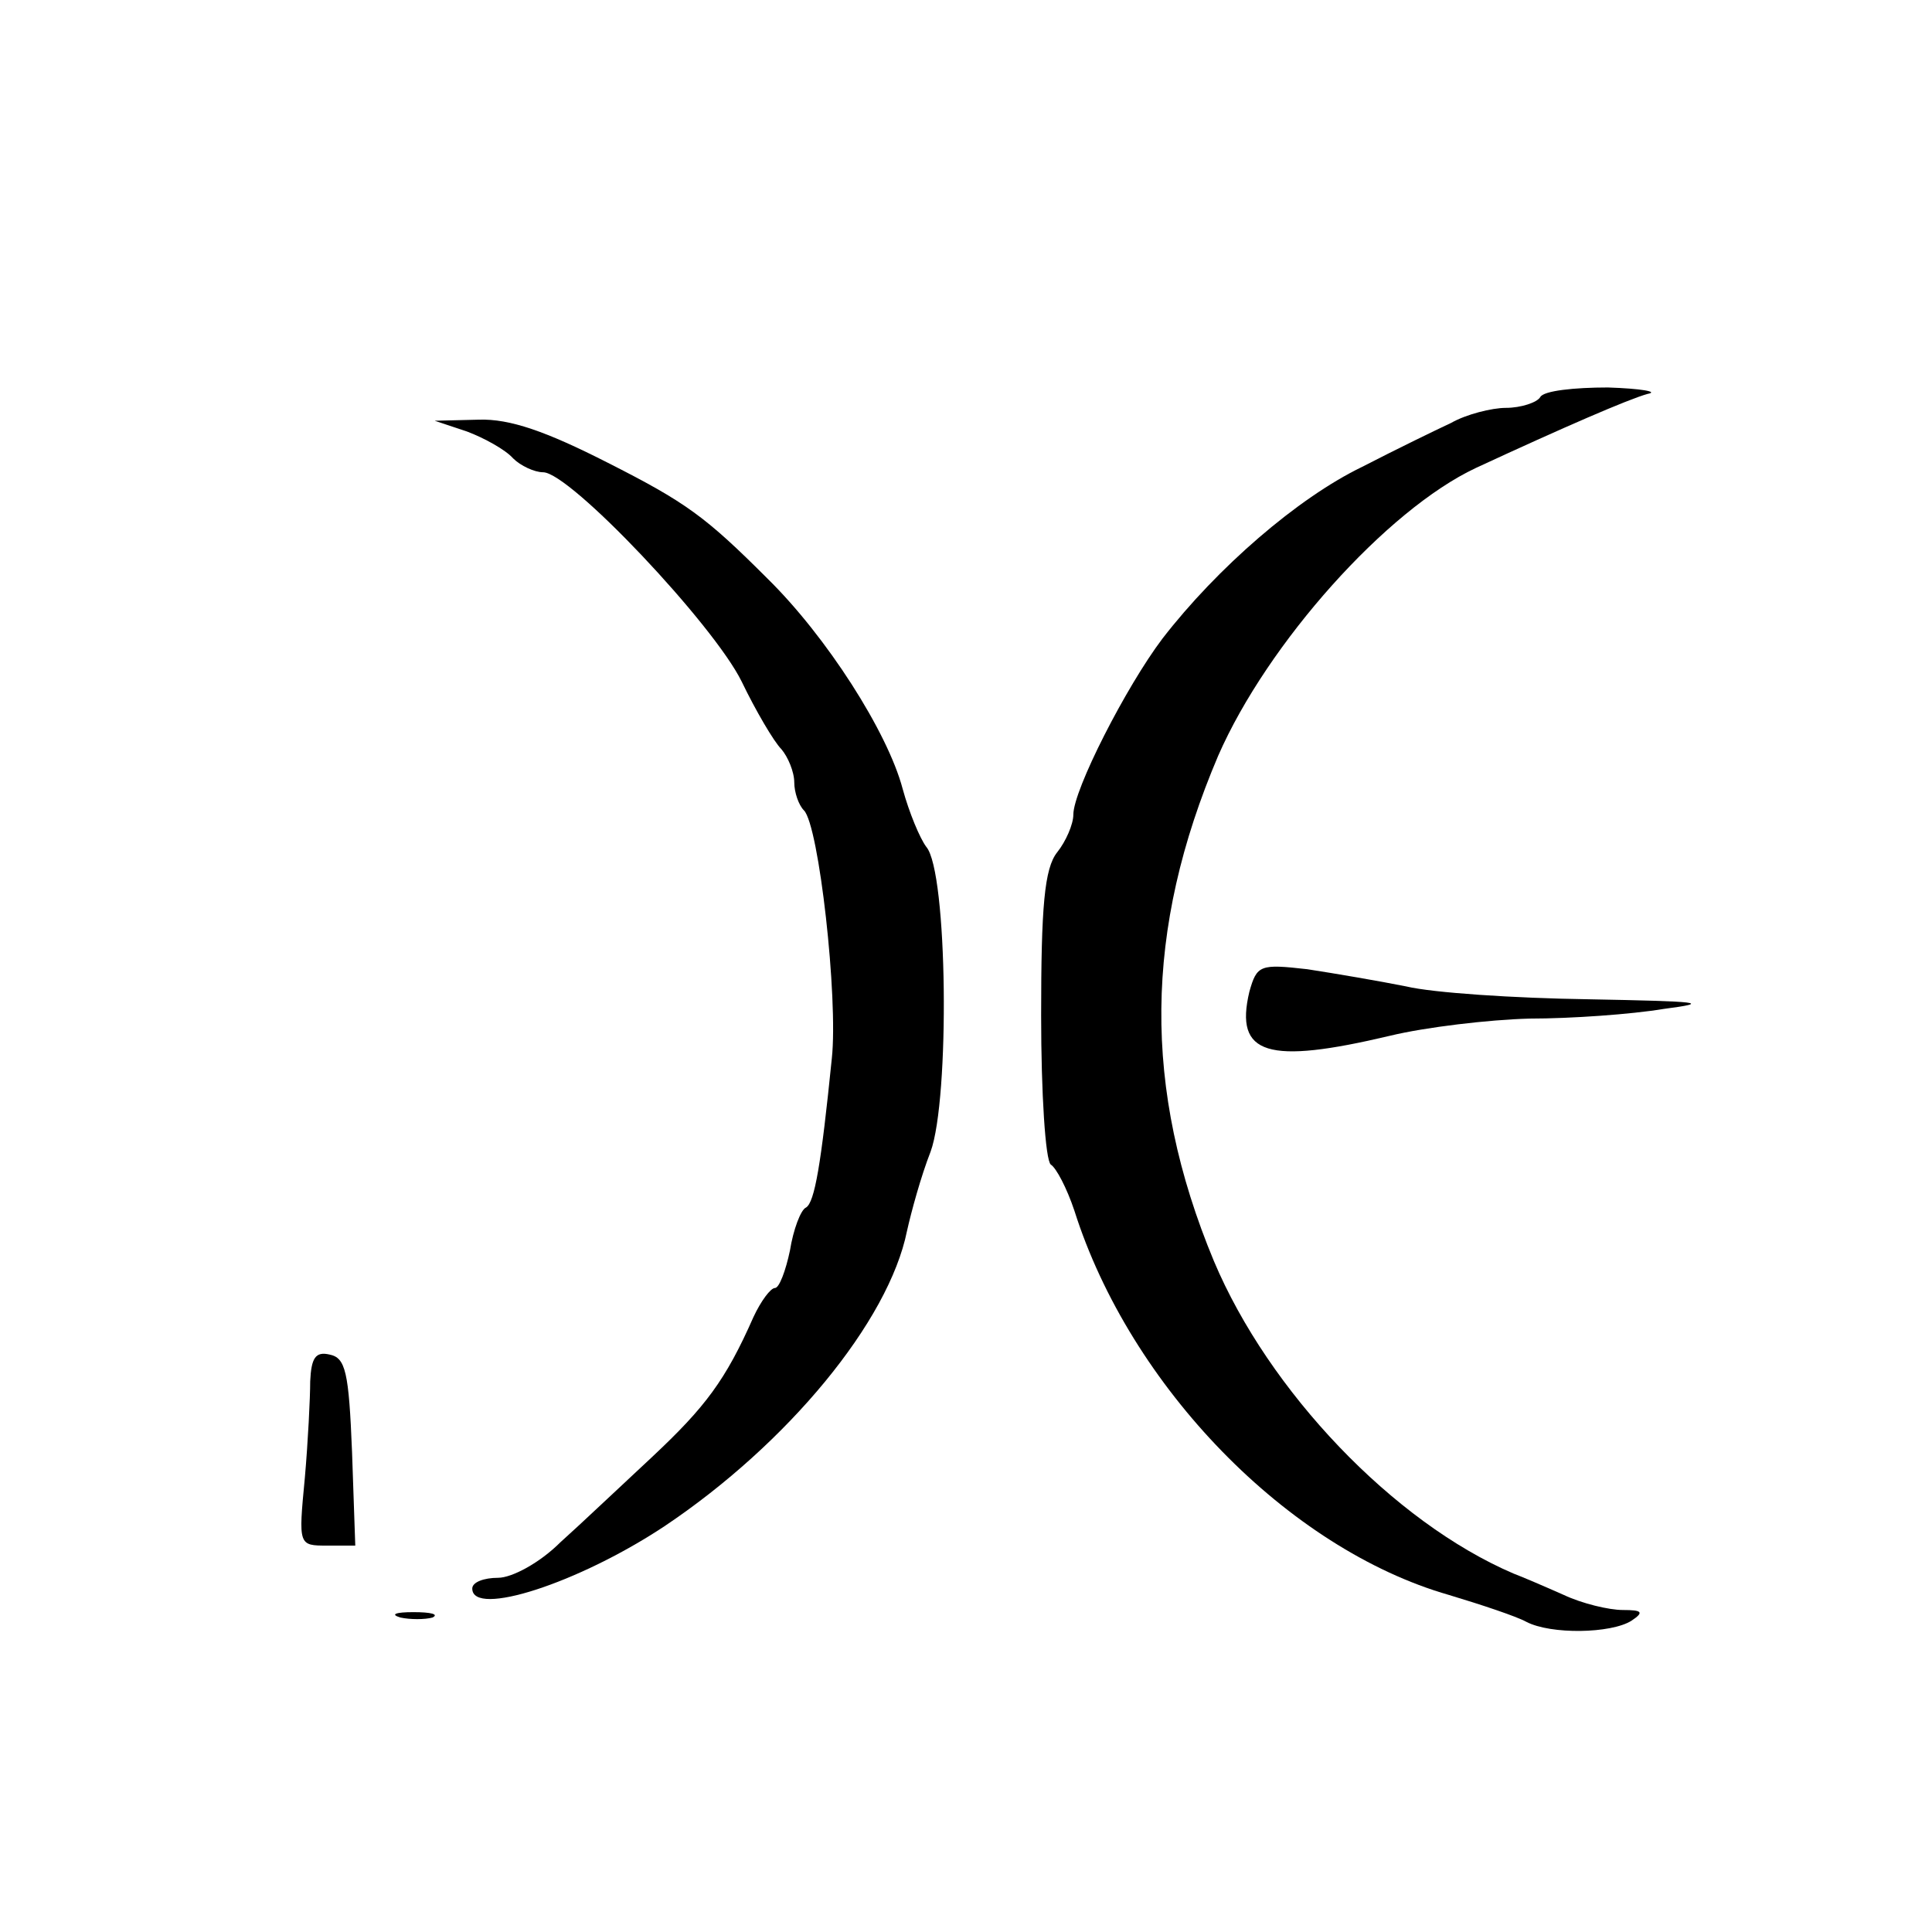
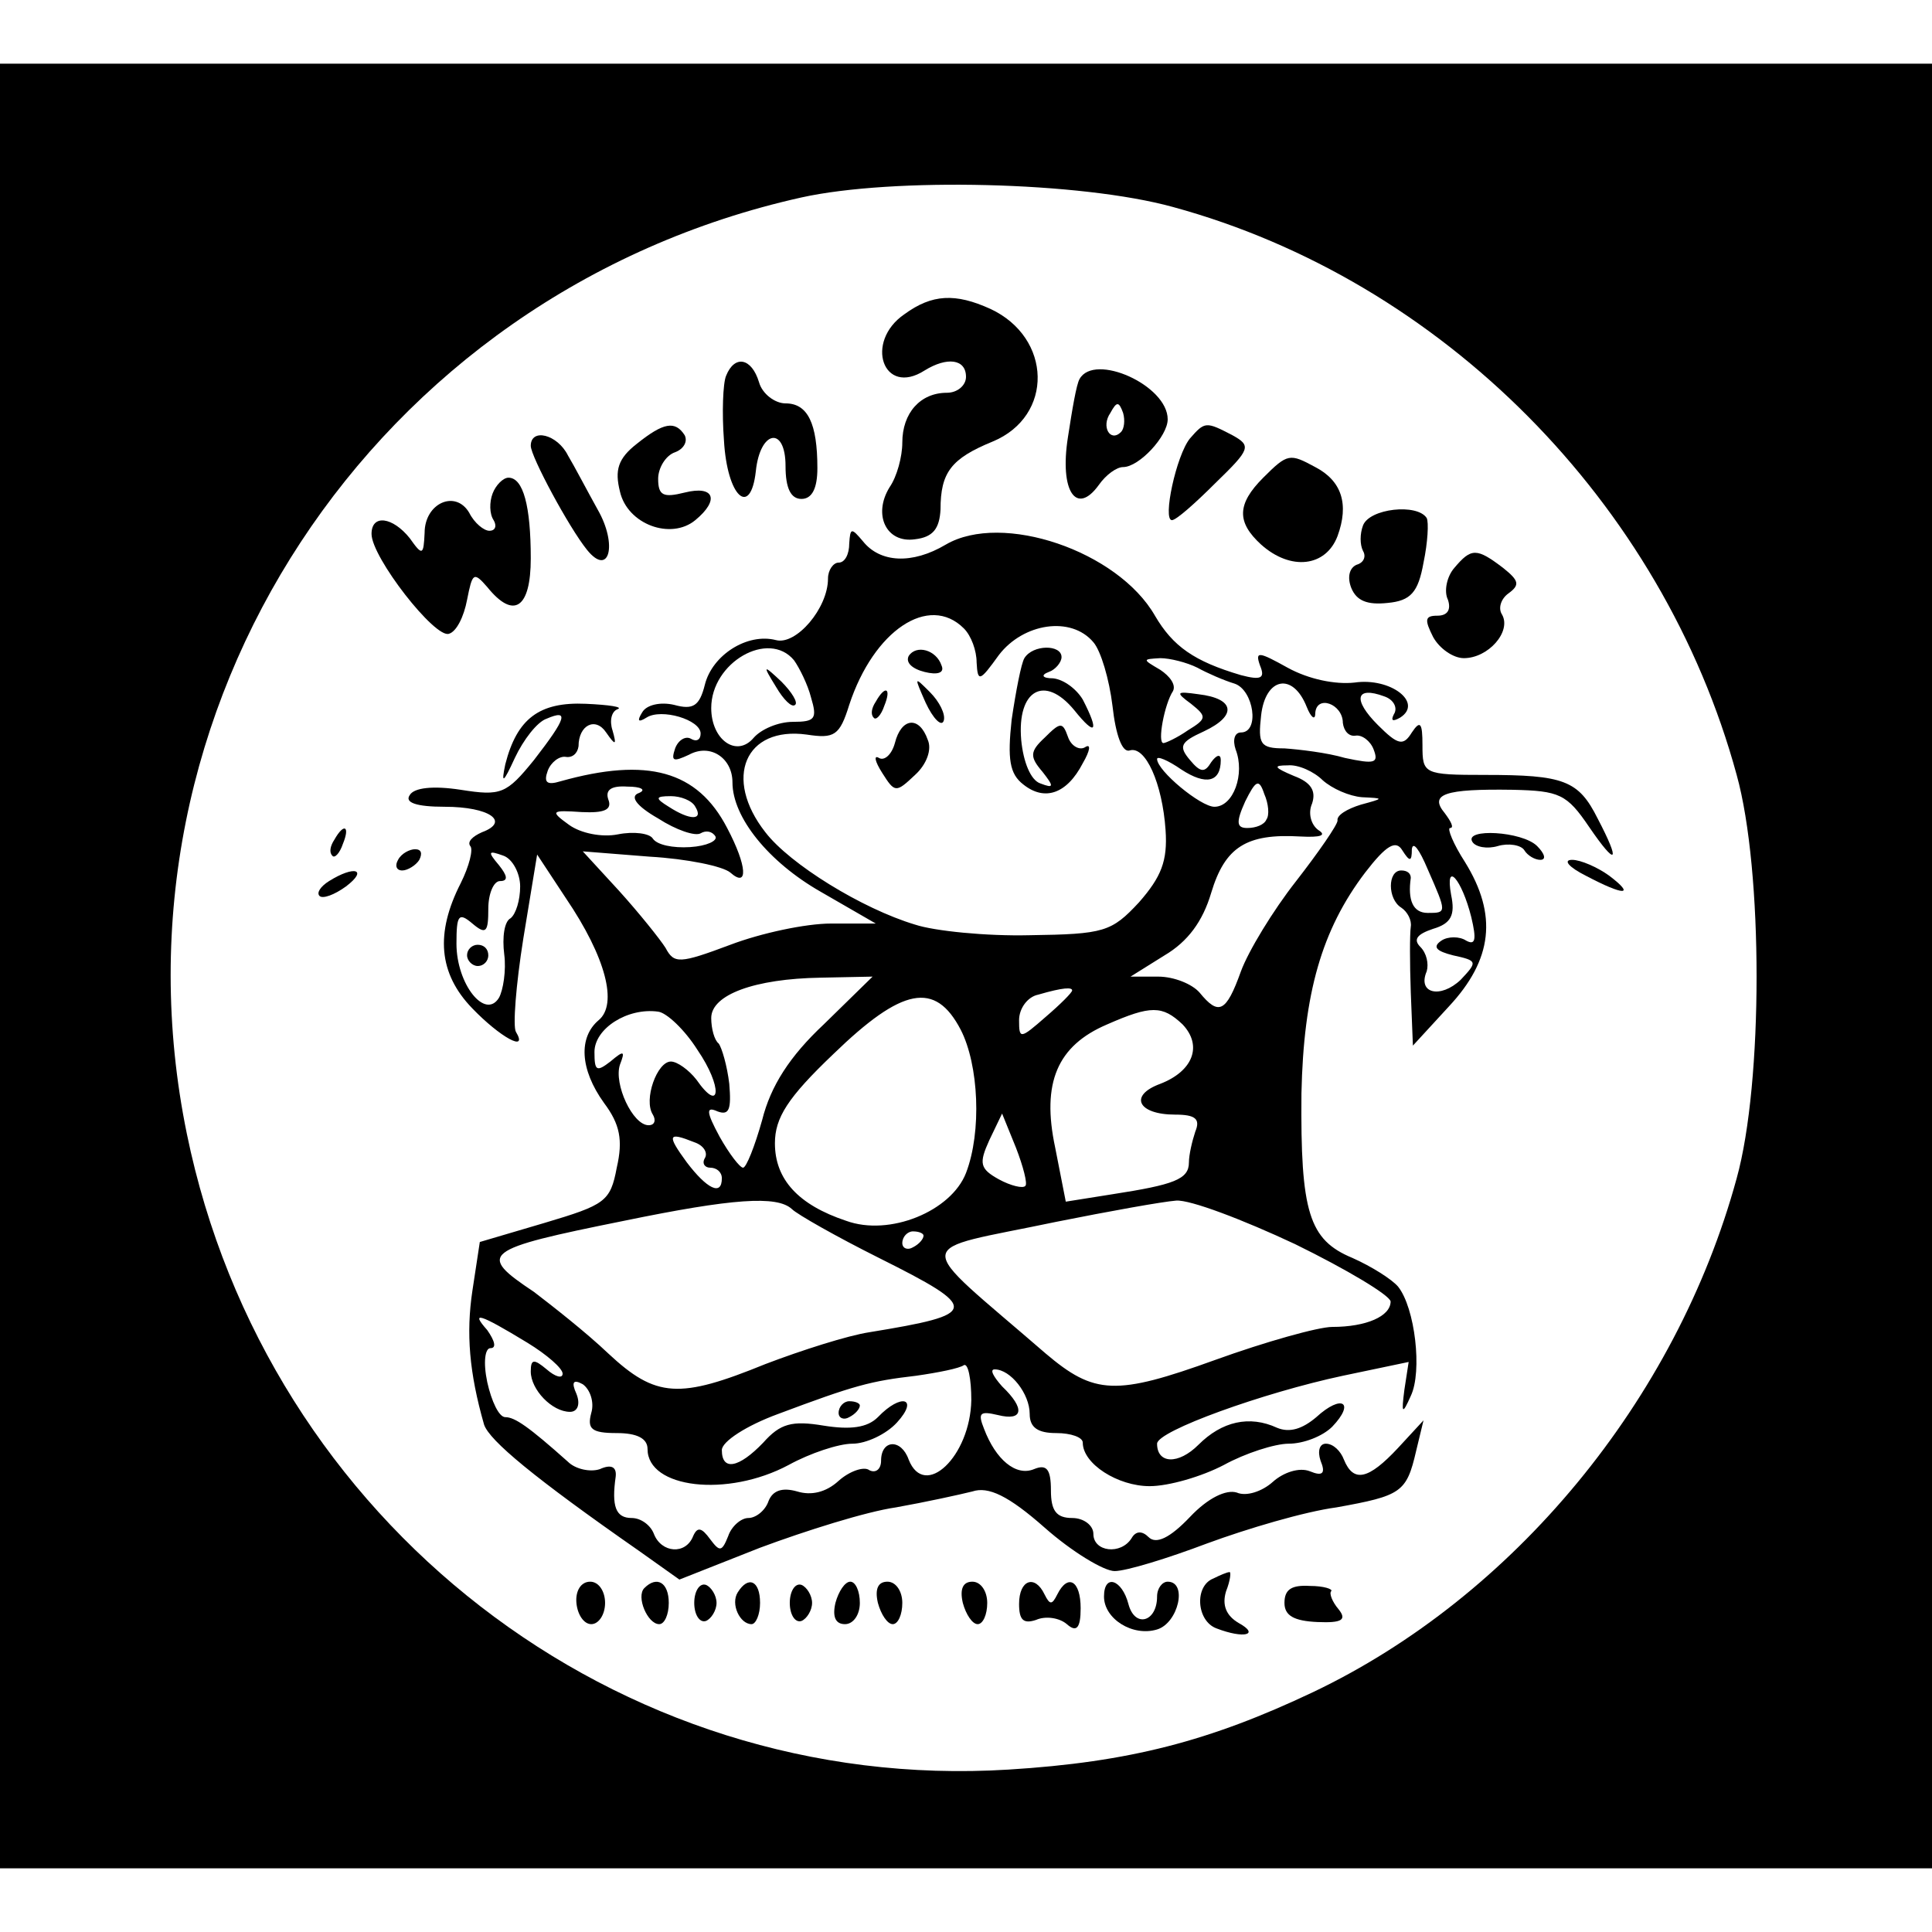
- <svg xmlns="http://www.w3.org/2000/svg" version="1.0" width="180pt" height="180pt" viewBox="0 0 180 180" preserveAspectRatio="xMidYMid meet">
-   <g transform="translate(0,180) scale(0.1,-0.1)" fill="#000000" stroke="none">
-     <path d="M1435 1430 c-3 -5 -18 -10 -32 -10 -13 0 -37 -6 -51 -14 -15 -7 -52 -25 -83 -41 -60 -29 -135 -94 -186 -160 -34 -45 -83 -141 -83 -164 0 -9 -7 -25 -15 -35 -12 -15 -15 -51 -15 -152 0 -73 4 -135 9 -139 5 -3 15 -22 22 -43 52 -164 199 -315 349 -358 30 -9 63 -20 72 -25 23 -12 79 -11 98 1 12 8 10 10 -8 10 -13 0 -38 6 -55 14 -18 8 -39 17 -47 20 -112 48 -228 170 -279 291 -67 161 -65 309 4 471 46 105 157 229 240 268 82 38 142 64 160 69 11 2 -6 5 -37 6 -31 0 -60 -3 -63 -9z" />
-     <path d="M435 1398 c16 -6 36 -17 43 -25 7 -7 20 -13 28 -13 25 0 159 -142 185 -195 13 -27 30 -56 37 -63 6 -7 12 -21 12 -31 0 -9 4 -21 9 -26 14 -14 32 -175 26 -231 -10 -99 -16 -134 -24 -139 -5 -2 -12 -21 -15 -40 -4 -19 -10 -35 -14 -35 -4 0 -13 -12 -20 -27 -26 -59 -45 -84 -94 -130 -28 -26 -67 -63 -86 -80 -19 -19 -45 -33 -58 -33 -13 0 -24 -4 -24 -10 0 -27 99 5 179 58 115 77 209 191 226 275 4 18 13 51 22 74 18 49 16 261 -4 284 -6 8 -16 32 -22 54 -14 53 -71 142 -126 196 -58 58 -76 71 -149 108 -57 29 -91 41 -120 40 l-41 -1 30 -10z" />
-     <path d="M1164 876 c-14 -59 17 -68 131 -41 33 8 92 15 130 16 39 0 95 4 125 9 46 6 34 7 -70 9 -69 1 -145 6 -170 12 -25 5 -66 12 -92 16 -44 5 -47 4 -54 -21z" />
-     <path d="M289 513 c0 -15 -2 -56 -5 -90 -6 -63 -6 -63 21 -63 l26 0 -3 87 c-3 75 -6 88 -21 91 -13 3 -17 -3 -18 -25z" />
-     <path d="M373 293 c9 -2 23 -2 30 0 6 3 -1 5 -18 5 -16 0 -22 -2 -12 -5z" />
+ <svg xmlns="http://www.w3.org/2000/svg" version="1.0" width="182pt" height="182pt" viewBox="0 0 182 182" preserveAspectRatio="xMidYMid meet">
+   <g transform="translate(0,182) scale(0.1,-0.1)" fill="#000000" stroke="none">
+     <path d="M0 910 l0 -850 910 0 910 0 0 850 0 850 -910 0 -910 0 0 -850z m1105 715 c253 -69 461 -278 531 -535 25 -90 25 -290 0 -380 -57 -209 -210 -394 -399 -484 -97 -46 -173 -66 -287 -73 -369 -23 -699 233 -774 599 -82 400 175 792 579 882 86 19 263 15 350 -9z" />
+     <path d="M852 1524 c-38 -26 -20 -78 19 -53 21 13 39 11 39 -6 0 -8 -8 -15 -18 -15 -25 0 -42 -19 -42 -47 0 -13 -5 -32 -12 -42 -16 -26 -3 -53 24 -49 17 2 23 10 24 28 0 35 10 48 49 64 58 24 56 98 -2 125 -33 15 -55 14 -81 -5z" />
+     <path d="M684 1466 c-3 -7 -4 -35 -2 -61 3 -53 25 -73 30 -29 4 39 28 43 28 5 0 -21 5 -31 15 -31 10 0 15 10 15 29 0 42 -9 61 -30 61 -10 0 -22 9 -25 20 -7 23 -23 26 -31 6z" />
+     <path d="M1017 1463 c-3 -5 -7 -29 -11 -55 -8 -51 8 -74 29 -45 7 10 17 17 23 17 15 0 42 29 42 45 0 32 -69 63 -83 38z m39 -50 c-10 -10 -19 5 -10 18 6 11 8 11 12 0 2 -7 1 -15 -2 -18z" />
+     <path d="M600 1402 c-18 -14 -21 -25 -16 -45 7 -31 48 -46 71 -27 23 19 18 33 -10 26 -20 -5 -25 -3 -25 13 0 10 7 22 16 25 8 3 12 10 9 16 -9 14 -20 12 -45 -8z" />
+     <path d="M1121 1407 c-13 -16 -26 -77 -17 -77 4 0 22 16 41 35 33 32 34 35 16 45 -25 13 -26 13 -40 -3z" />
+     <path d="M500 1400 c0 -10 36 -77 53 -98 21 -26 29 5 10 38 -10 18 -22 41 -28 51 -10 20 -35 26 -35 9z" />
+     <path d="M1190 1370 c-25 -25 -25 -42 -2 -63 28 -25 61 -21 72 8 11 30 4 52 -21 65 -24 13 -26 13 -49 -10z" />
+     <path d="M464 1355 c-3 -8 -3 -19 1 -25 3 -5 2 -10 -4 -10 -5 0 -14 7 -19 17 -13 22 -42 9 -42 -19 -1 -21 -2 -22 -14 -5 -16 20 -36 23 -36 4 0 -22 60 -99 73 -94 7 2 14 16 17 32 5 25 6 27 19 12 25 -31 41 -20 41 27 0 49 -7 76 -21 76 -5 0 -12 -7 -15 -15z" />
+     <path d="M1284 1325 c-3 -8 -3 -18 0 -24 3 -5 1 -11 -6 -13 -7 -3 -9 -12 -5 -22 5 -12 15 -16 34 -14 22 2 29 10 34 38 4 19 5 38 3 42 -9 14 -54 9 -60 -7z" />
+     <path d="M800 1308 c0 -10 -4 -18 -10 -18 -5 0 -10 -7 -10 -15 0 -28 -30 -63 -49 -58 -27 7 -60 -14 -67 -42 -5 -20 -11 -24 -29 -19 -13 3 -26 0 -30 -7 -5 -8 -4 -10 4 -5 14 9 51 -2 51 -15 0 -6 -4 -8 -9 -5 -5 3 -12 -1 -15 -9 -4 -12 -2 -13 13 -6 20 11 41 -3 41 -26 0 -33 34 -75 83 -103 l52 -30 -42 0 c-24 0 -66 -9 -95 -20 -48 -18 -53 -18 -61 -3 -5 8 -25 33 -44 54 l-34 37 63 -5 c35 -2 69 -9 76 -15 17 -15 16 6 -3 42 -28 54 -75 67 -157 44 -13 -4 -16 -1 -12 10 3 8 11 14 17 13 6 -1 11 3 12 10 0 20 16 28 26 13 9 -13 10 -12 6 2 -3 9 -1 18 5 20 5 2 -8 4 -30 5 -44 2 -65 -14 -76 -57 -4 -19 -2 -18 9 6 8 17 21 34 30 37 21 9 19 1 -12 -39 -26 -32 -31 -34 -69 -28 -26 4 -44 2 -48 -5 -5 -7 6 -11 33 -11 42 0 62 -14 35 -24 -9 -4 -14 -9 -11 -13 3 -3 -1 -19 -9 -35 -24 -47 -21 -85 11 -118 26 -27 53 -42 41 -22 -3 5 0 44 7 88 l13 79 27 -41 c38 -56 49 -100 31 -115 -19 -16 -18 -46 5 -78 15 -20 18 -35 12 -61 -6 -32 -11 -35 -68 -52 l-61 -18 -7 -46 c-6 -40 -3 -77 11 -126 5 -15 47 -50 146 -119 l38 -27 76 30 c43 16 100 34 128 38 28 5 60 12 72 15 15 5 34 -4 68 -34 26 -23 56 -41 66 -41 11 0 50 12 87 26 38 14 92 30 122 34 61 11 66 14 75 53 l7 29 -24 -26 c-28 -30 -42 -33 -51 -11 -3 8 -10 15 -17 15 -6 0 -8 -7 -5 -16 5 -12 2 -15 -10 -10 -10 4 -25 -1 -35 -10 -10 -9 -25 -14 -34 -10 -10 3 -27 -5 -44 -23 -19 -20 -32 -26 -39 -19 -6 6 -12 6 -16 -1 -10 -16 -36 -13 -36 4 0 8 -9 15 -20 15 -15 0 -20 7 -20 26 0 20 -4 25 -16 20 -17 -7 -36 9 -47 38 -6 15 -4 17 13 13 24 -6 26 6 4 27 -8 9 -12 16 -7 16 15 0 33 -23 33 -42 0 -13 8 -18 25 -18 14 0 25 -4 25 -9 0 -20 33 -41 63 -41 18 0 49 9 70 20 20 11 48 20 61 20 14 0 32 7 41 16 22 23 9 31 -15 9 -13 -11 -25 -15 -37 -10 -26 12 -52 6 -74 -16 -19 -19 -39 -18 -39 1 0 12 100 48 175 64 l62 13 -4 -26 c-3 -23 -2 -24 6 -6 11 23 4 83 -12 103 -6 7 -25 19 -43 27 -41 17 -49 43 -48 155 2 94 19 154 60 208 20 26 29 31 35 21 7 -11 9 -11 9 1 1 8 7 0 15 -19 18 -41 18 -41 0 -41 -14 0 -19 12 -16 33 0 4 -3 7 -9 7 -13 0 -13 -27 0 -35 6 -4 10 -12 9 -18 -1 -7 -1 -34 0 -62 l2 -50 34 37 c41 44 46 86 15 136 -11 17 -17 32 -14 32 4 0 1 6 -5 14 -15 18 0 23 64 22 44 -1 51 -4 72 -35 26 -38 30 -34 8 8 -18 36 -32 41 -106 41 -58 0 -59 1 -59 28 0 21 -2 24 -10 12 -8 -13 -13 -12 -32 7 -24 24 -21 37 6 27 9 -3 13 -11 9 -17 -3 -6 -1 -7 6 -3 22 14 -9 38 -43 33 -18 -2 -43 3 -63 14 -27 15 -31 16 -26 2 5 -12 1 -14 -18 -9 -44 13 -64 27 -81 56 -35 61 -144 98 -197 67 -32 -19 -62 -17 -78 3 -11 13 -12 13 -13 -2z m108 -80 c7 -7 12 -21 12 -32 1 -19 3 -18 21 7 23 30 68 37 89 12 7 -8 15 -35 18 -60 3 -27 9 -44 16 -42 15 5 31 -31 34 -75 2 -29 -4 -44 -25 -68 -26 -28 -33 -30 -103 -31 -41 -1 -90 4 -108 10 -50 15 -118 57 -141 87 -40 51 -19 100 39 92 26 -4 31 -1 40 28 23 70 75 105 108 72z m-160 -30 c5 -7 13 -23 16 -35 6 -20 4 -23 -17 -23 -14 0 -30 -7 -37 -15 -16 -19 -40 -2 -40 28 0 43 54 74 78 45z m380 -7 c9 -5 25 -12 35 -15 18 -6 24 -46 6 -46 -6 0 -8 -7 -5 -16 9 -23 -2 -54 -20 -54 -13 0 -54 34 -54 45 0 3 10 -1 23 -10 23 -15 37 -12 37 9 0 6 -4 5 -9 -2 -6 -10 -10 -10 -20 2 -11 13 -9 17 13 27 32 15 29 31 -5 35 -21 3 -22 2 -7 -9 15 -12 15 -14 -3 -25 -10 -7 -21 -12 -23 -12 -6 0 1 37 9 49 3 6 -3 14 -12 20 -17 10 -17 10 0 11 9 0 25 -4 35 -9z m103 -37 c4 -10 8 -13 8 -6 1 18 26 9 26 -9 1 -8 6 -13 12 -12 6 1 14 -5 17 -13 5 -13 1 -14 -27 -8 -17 5 -43 8 -57 9 -23 0 -25 4 -22 31 4 36 30 41 43 8z m15 -69 c9 -8 25 -15 37 -16 21 -1 21 -1 -1 -7 -13 -4 -23 -10 -22 -15 0 -4 -18 -30 -39 -57 -22 -28 -45 -66 -52 -85 -14 -39 -21 -42 -39 -20 -7 8 -24 15 -39 15 l-26 0 32 20 c22 13 36 32 44 59 13 43 33 56 84 53 19 -1 25 1 17 6 -7 5 -10 16 -6 25 4 12 -1 20 -17 26 -19 8 -20 10 -6 10 10 1 25 -6 33 -14z m-53 -37 c-2 -5 -10 -8 -18 -8 -10 0 -11 5 -2 25 10 20 13 22 18 7 4 -9 5 -20 2 -24z m-591 25 c-9 -3 -3 -12 18 -24 17 -11 35 -17 40 -14 5 3 11 2 14 -3 2 -4 -8 -9 -24 -10 -16 -1 -31 2 -35 8 -3 5 -18 7 -33 4 -15 -3 -35 1 -46 9 -18 13 -17 14 12 12 21 -1 29 2 25 12 -3 9 3 13 18 12 13 0 18 -3 11 -6z m53 -13 c8 -13 -5 -13 -25 0 -13 8 -13 10 2 10 9 0 20 -4 23 -10z m-165 -75 c0 -13 -4 -26 -9 -30 -6 -3 -8 -18 -6 -34 2 -15 -1 -34 -5 -41 -13 -21 -40 13 -40 51 0 27 2 30 15 19 13 -11 15 -8 15 14 0 14 5 26 11 26 8 0 7 5 -1 15 -11 13 -10 14 4 9 9 -3 16 -17 16 -29z m896 -29 c5 -21 4 -27 -5 -22 -6 4 -17 4 -23 0 -9 -6 -5 -10 11 -14 23 -5 23 -6 7 -23 -19 -18 -41 -13 -32 8 2 7 0 17 -6 23 -7 7 -3 12 12 17 17 5 21 13 17 32 -6 33 10 15 19 -21z m-610 -101 c-32 -30 -50 -58 -58 -90 -7 -25 -15 -45 -18 -45 -3 0 -13 13 -22 29 -13 24 -13 29 -2 24 11 -4 13 2 11 26 -2 17 -7 34 -10 38 -4 3 -7 14 -7 24 0 22 41 37 103 38 l49 1 -46 -45z m234 32 c0 -2 -11 -13 -25 -25 -24 -21 -25 -21 -25 -3 0 11 8 22 18 24 24 7 32 7 32 4z m-105 -37 c17 -33 20 -96 5 -135 -14 -36 -72 -60 -113 -45 -45 15 -67 39 -67 73 0 24 12 43 55 84 65 63 96 69 120 23z m-248 -19 c24 -35 22 -61 -1 -28 -7 9 -18 17 -24 17 -13 0 -26 -36 -17 -50 3 -5 2 -10 -4 -10 -15 0 -33 39 -27 57 5 13 4 14 -9 3 -13 -10 -15 -9 -15 9 0 22 31 42 60 38 8 -1 25 -17 37 -36z m457 24 c19 -20 10 -44 -21 -56 -30 -11 -21 -29 14 -29 19 0 24 -4 19 -16 -3 -9 -6 -22 -6 -29 0 -16 -14 -21 -72 -30 l-44 -7 -10 51 c-13 61 2 96 49 116 41 18 52 18 71 0z m-148 -152 c-2 -3 -14 0 -25 6 -18 10 -19 15 -9 37 l12 25 13 -32 c7 -18 11 -34 9 -36z m-312 41 c9 -3 13 -10 10 -15 -3 -5 0 -9 5 -9 6 0 11 -4 11 -10 0 -17 -14 -10 -33 15 -19 26 -18 29 7 19z m92 -63 c5 -5 42 -26 82 -46 96 -48 95 -53 -9 -70 -20 -3 -64 -17 -98 -30 -81 -33 -103 -32 -148 10 -21 20 -53 45 -70 58 -54 36 -49 40 85 67 102 21 144 24 158 11z m474 -33 c49 -24 89 -48 90 -54 0 -14 -23 -24 -55 -24 -13 0 -63 -14 -110 -31 -94 -34 -114 -33 -160 6 -127 110 -128 95 10 124 50 10 100 19 113 20 13 1 63 -18 112 -41z m-350 8 c0 -3 -4 -8 -10 -11 -5 -3 -10 -1 -10 4 0 6 5 11 10 11 6 0 10 -2 10 -4z m-373 -101 c18 -11 33 -24 33 -29 0 -5 -7 -3 -15 4 -12 10 -15 10 -15 -2 0 -17 20 -38 37 -38 7 0 10 7 6 17 -5 11 -3 14 6 9 7 -5 11 -17 8 -27 -4 -15 0 -19 24 -19 19 0 29 -5 29 -15 0 -37 75 -46 133 -15 20 11 47 20 60 20 13 0 32 9 42 20 21 23 4 28 -18 5 -10 -10 -26 -12 -51 -8 -30 5 -41 2 -57 -16 -23 -24 -39 -27 -39 -7 0 8 23 23 53 34 72 27 87 31 130 36 21 3 41 7 45 10 4 2 7 -13 7 -33 -1 -53 -44 -94 -59 -56 -7 20 -26 19 -26 -1 0 -8 -5 -12 -11 -9 -5 4 -19 -1 -29 -10 -12 -11 -26 -14 -39 -10 -14 4 -23 1 -27 -9 -3 -9 -12 -16 -19 -16 -7 0 -16 -8 -19 -17 -6 -15 -8 -15 -17 -3 -8 11 -12 12 -16 3 -7 -18 -30 -16 -37 2 -3 8 -12 15 -21 15 -15 0 -19 11 -15 39 1 9 -4 12 -15 7 -9 -3 -23 0 -30 7 -37 33 -50 42 -59 42 -6 0 -13 15 -17 33 -4 19 -2 32 3 32 6 0 4 7 -3 17 -16 18 -8 16 38 -12z" />
+     <path d="M856 1202 c-3 -6 3 -12 15 -15 12 -3 19 -1 16 6 -5 15 -24 20 -31 9z" />
+     <path d="M965 1200 c-3 -5 -8 -31 -12 -58 -4 -37 -2 -51 11 -61 20 -16 41 -9 56 20 7 12 8 19 2 15 -5 -3 -13 1 -16 10 -5 14 -7 14 -22 -1 -14 -13 -14 -18 -2 -32 11 -14 11 -16 -2 -11 -9 3 -16 20 -18 41 -4 47 22 62 50 28 20 -25 24 -21 8 10 -6 10 -18 19 -28 20 -10 0 -12 3 -4 6 6 2 12 9 12 14 0 12 -27 12 -35 -1z" />
+     <path d="M872 1158 c7 -15 15 -23 17 -17 2 6 -4 18 -13 27 -15 15 -15 15 -4 -10z" />
+     <path d="M825 1159 c-4 -6 -5 -12 -2 -15 2 -3 7 2 10 11 7 17 1 20 -8 4z" />
+     <path d="M843 1120 c-3 -11 -10 -17 -15 -14 -5 3 -4 -3 3 -14 12 -19 13 -19 31 -2 11 10 16 24 12 33 -8 23 -25 21 -31 -3z" />
+     <path d="M731 1173 c7 -12 15 -20 18 -17 3 2 -3 12 -13 22 -17 16 -18 16 -5 -5z" />
+     <path d="M440 920 c0 -5 5 -10 10 -10 6 0 10 5 10 10 0 6 -4 10 -10 10 -5 0 -10 -4 -10 -10z" />
+     <path d="M790 489 c0 -5 5 -7 10 -4 6 3 10 8 10 11 0 2 -4 4 -10 4 -5 0 -10 -5 -10 -11z" />
+     <path d="M1370 1285 c-7 -8 -10 -22 -6 -30 3 -9 0 -15 -10 -15 -12 0 -12 -4 -4 -20 6 -11 19 -20 29 -20 23 0 45 25 36 41 -4 6 -1 15 6 20 11 8 10 12 -5 24 -25 19 -30 19 -46 0z" />
+     <path d="M315 1029 c-4 -6 -5 -12 -2 -15 2 -3 7 2 10 11 7 17 1 20 -8 4z" />
+     <path d="M1387 1027 c3 -5 14 -7 24 -4 10 3 22 1 25 -4 3 -5 10 -9 15 -9 6 0 4 6 -3 13 -14 14 -69 17 -61 4z" />
+     <path d="M375 1010 c-3 -5 -2 -10 4 -10 5 0 13 5 16 10 3 6 2 10 -4 10 -5 0 -13 -4 -16 -10z" />
+     <path d="M1494 995 c36 -19 47 -19 22 0 -11 8 -27 15 -35 15 -9 0 -3 -7 13 -15z" />
+     <path d="M310 990 c-8 -5 -12 -11 -9 -14 3 -3 14 1 25 9 21 16 8 20 -16 5z" />
+     <path d="M1143 333 c-18 -7 -16 -40 3 -47 26 -10 41 -6 21 5 -12 7 -16 17 -12 30 4 10 5 19 3 18 -2 0 -9 -3 -15 -6z" />
+     <path d="M543 310 c1 -11 7 -20 14 -20 7 0 13 9 13 20 0 11 -6 20 -14 20 -9 0 -14 -9 -13 -20z" />
+     <path d="M607 324 c-8 -8 3 -34 14 -34 5 0 9 9 9 20 0 19 -11 26 -23 14z" />
+     <path d="M654 310 c0 -11 5 -19 11 -17 5 2 10 10 10 17 0 7 -5 15 -10 17 -6 2 -11 -6 -11 -17z" />
+     <path d="M695 320 c-7 -11 2 -30 13 -30 4 0 8 9 8 20 0 21 -11 26 -21 10z" />
+     <path d="M744 310 c0 -11 5 -19 11 -17 5 2 10 10 10 17 0 7 -5 15 -10 17 -6 2 -11 -6 -11 -17z" />
+     <path d="M787 310 c-3 -13 0 -20 9 -20 8 0 14 9 14 20 0 11 -4 20 -9 20 -5 0 -11 -9 -14 -20z" />
+     <path d="M827 310 c3 -11 9 -20 14 -20 5 0 9 9 9 20 0 11 -6 20 -14 20 -9 0 -12 -7 -9 -20z" />
+     <path d="M907 310 c3 -11 9 -20 14 -20 5 0 9 9 9 20 0 11 -6 20 -14 20 -9 0 -12 -7 -9 -20z" />
+     <path d="M960 309 c0 -15 4 -19 16 -15 9 4 22 2 29 -4 9 -8 13 -4 13 15 0 26 -12 33 -22 13 -5 -10 -7 -10 -12 0 -9 19 -24 14 -24 -9z" />
+     <path d="M1040 316 c0 -21 27 -38 50 -31 20 6 29 45 10 45 -5 0 -10 -6 -10 -14 0 -24 -21 -30 -27 -7 -6 23 -23 29 -23 7z" />
+     <path d="M1210 310 c0 -12 9 -17 31 -18 23 -1 28 2 20 12 -6 7 -9 15 -7 17 2 2 -7 5 -20 5 -17 1 -24 -3 -24 -16z" />
  </g>
</svg>
